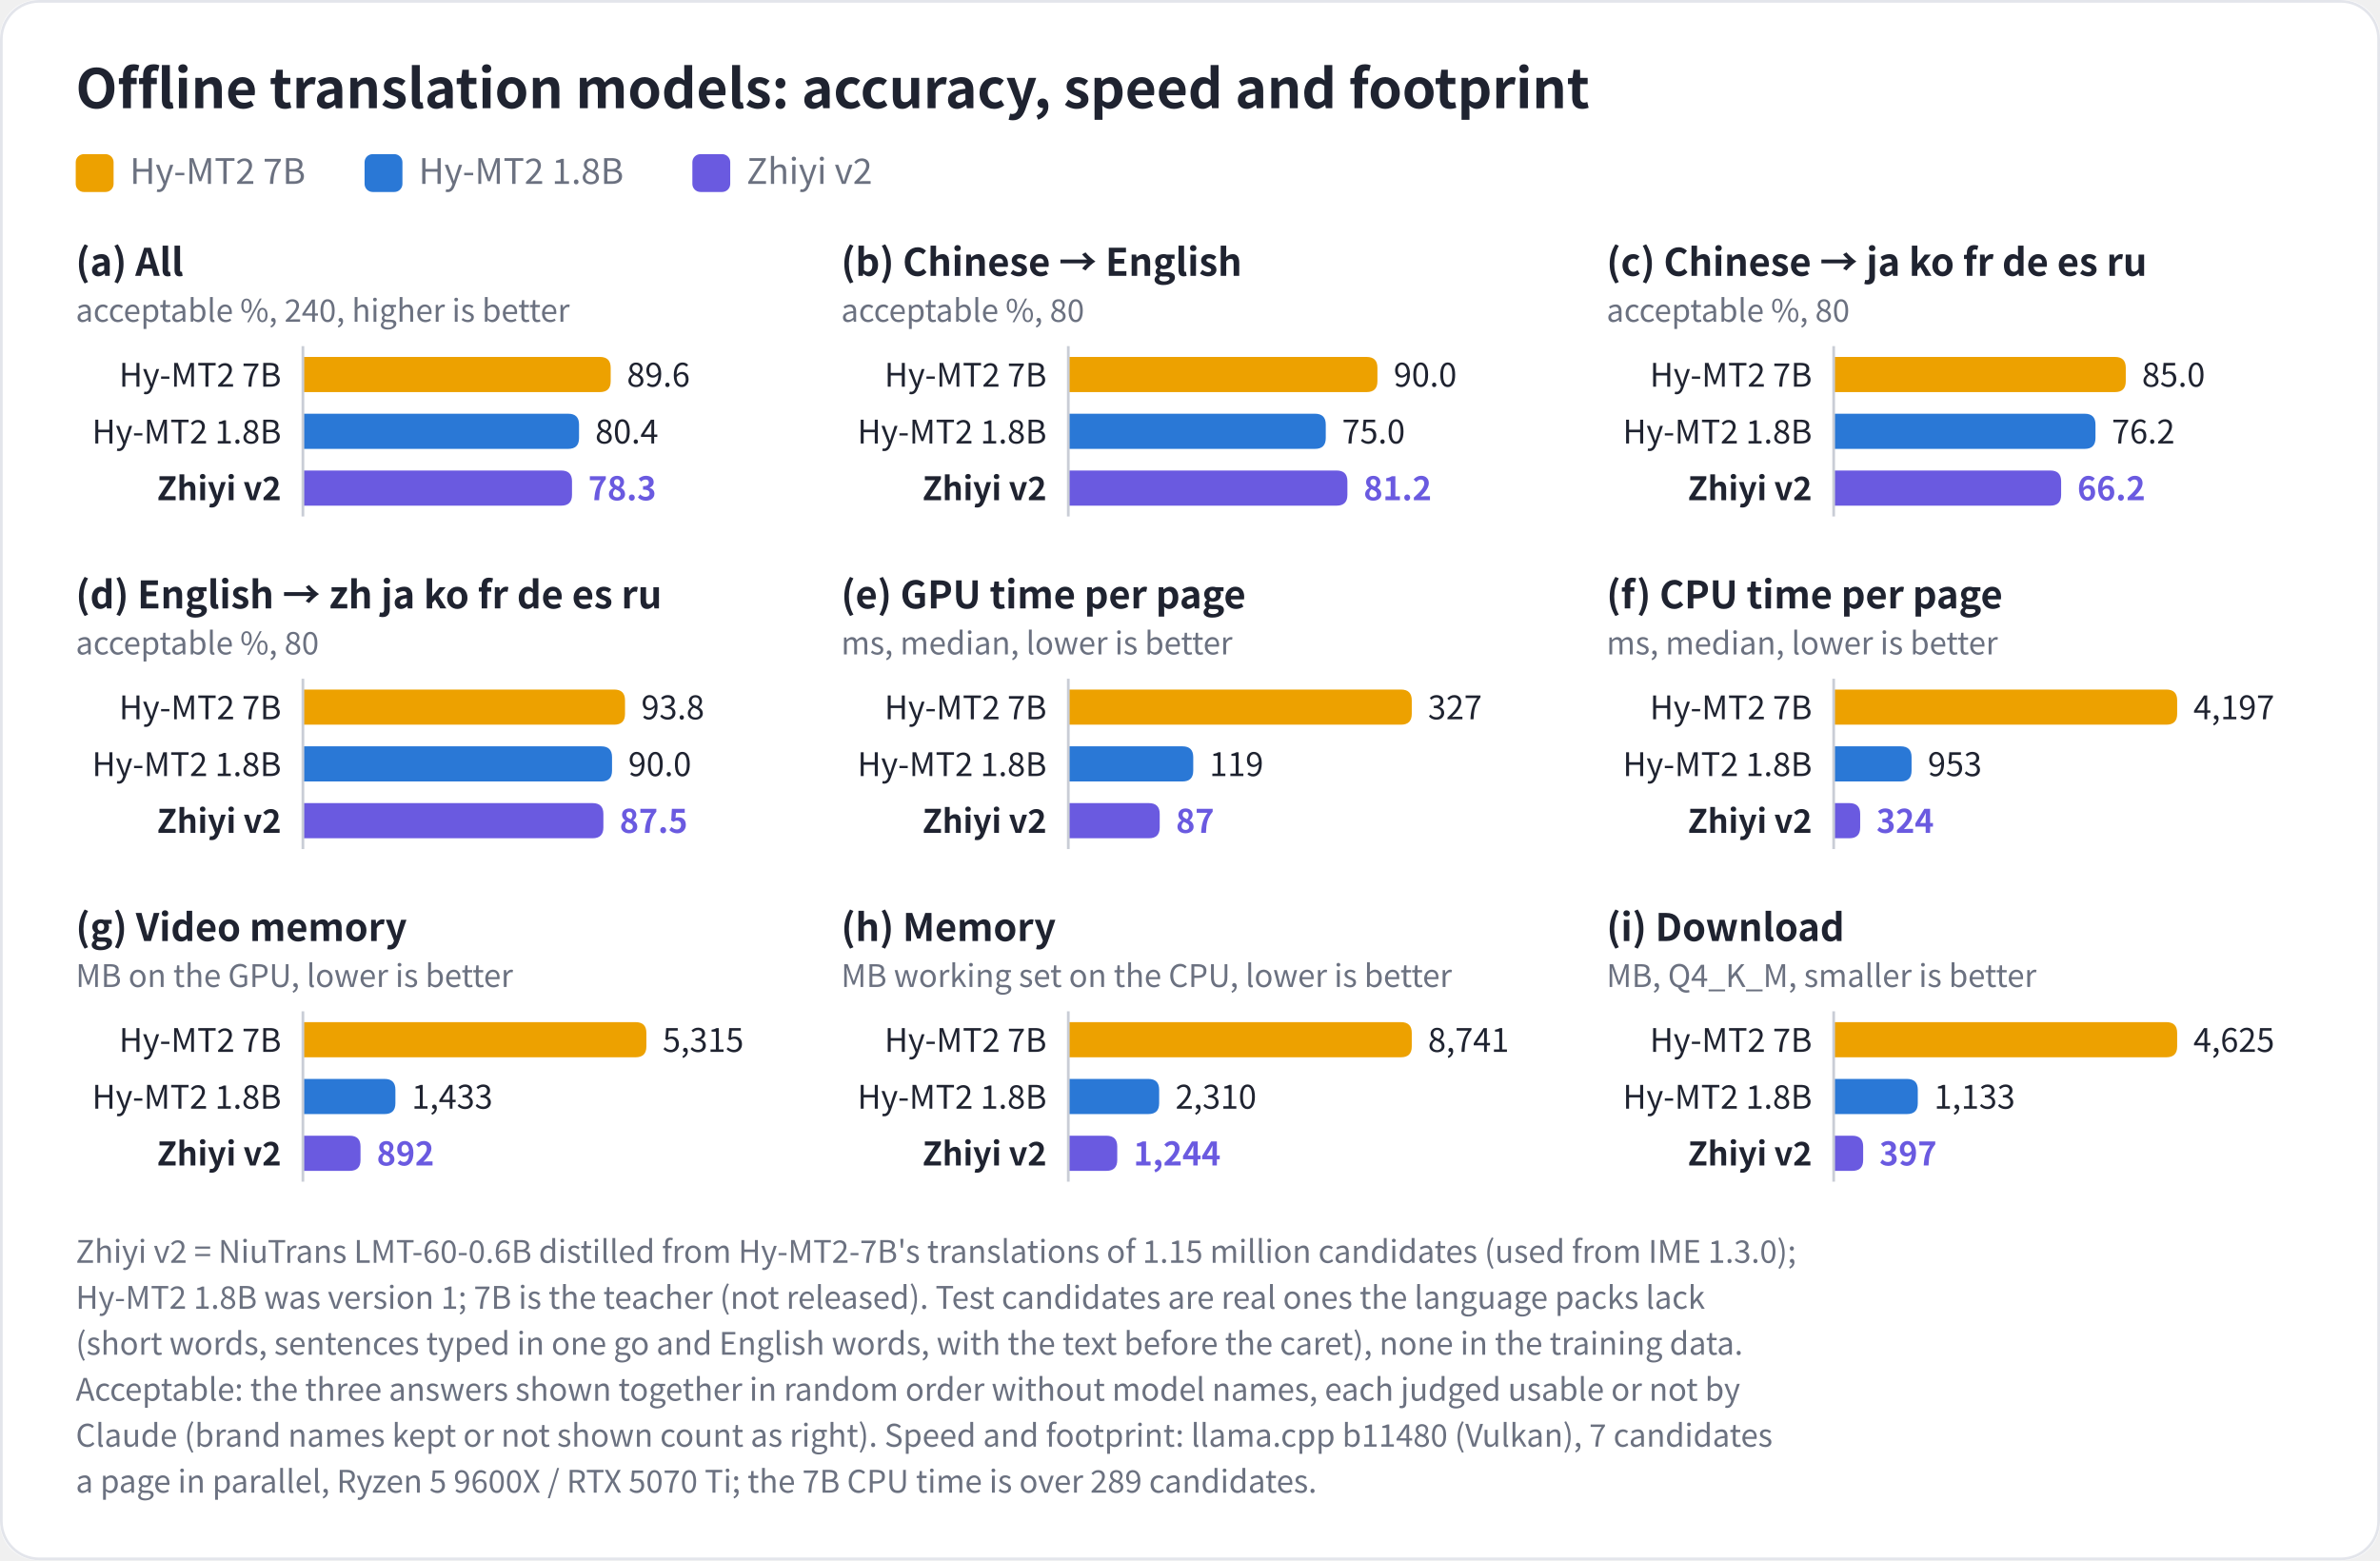
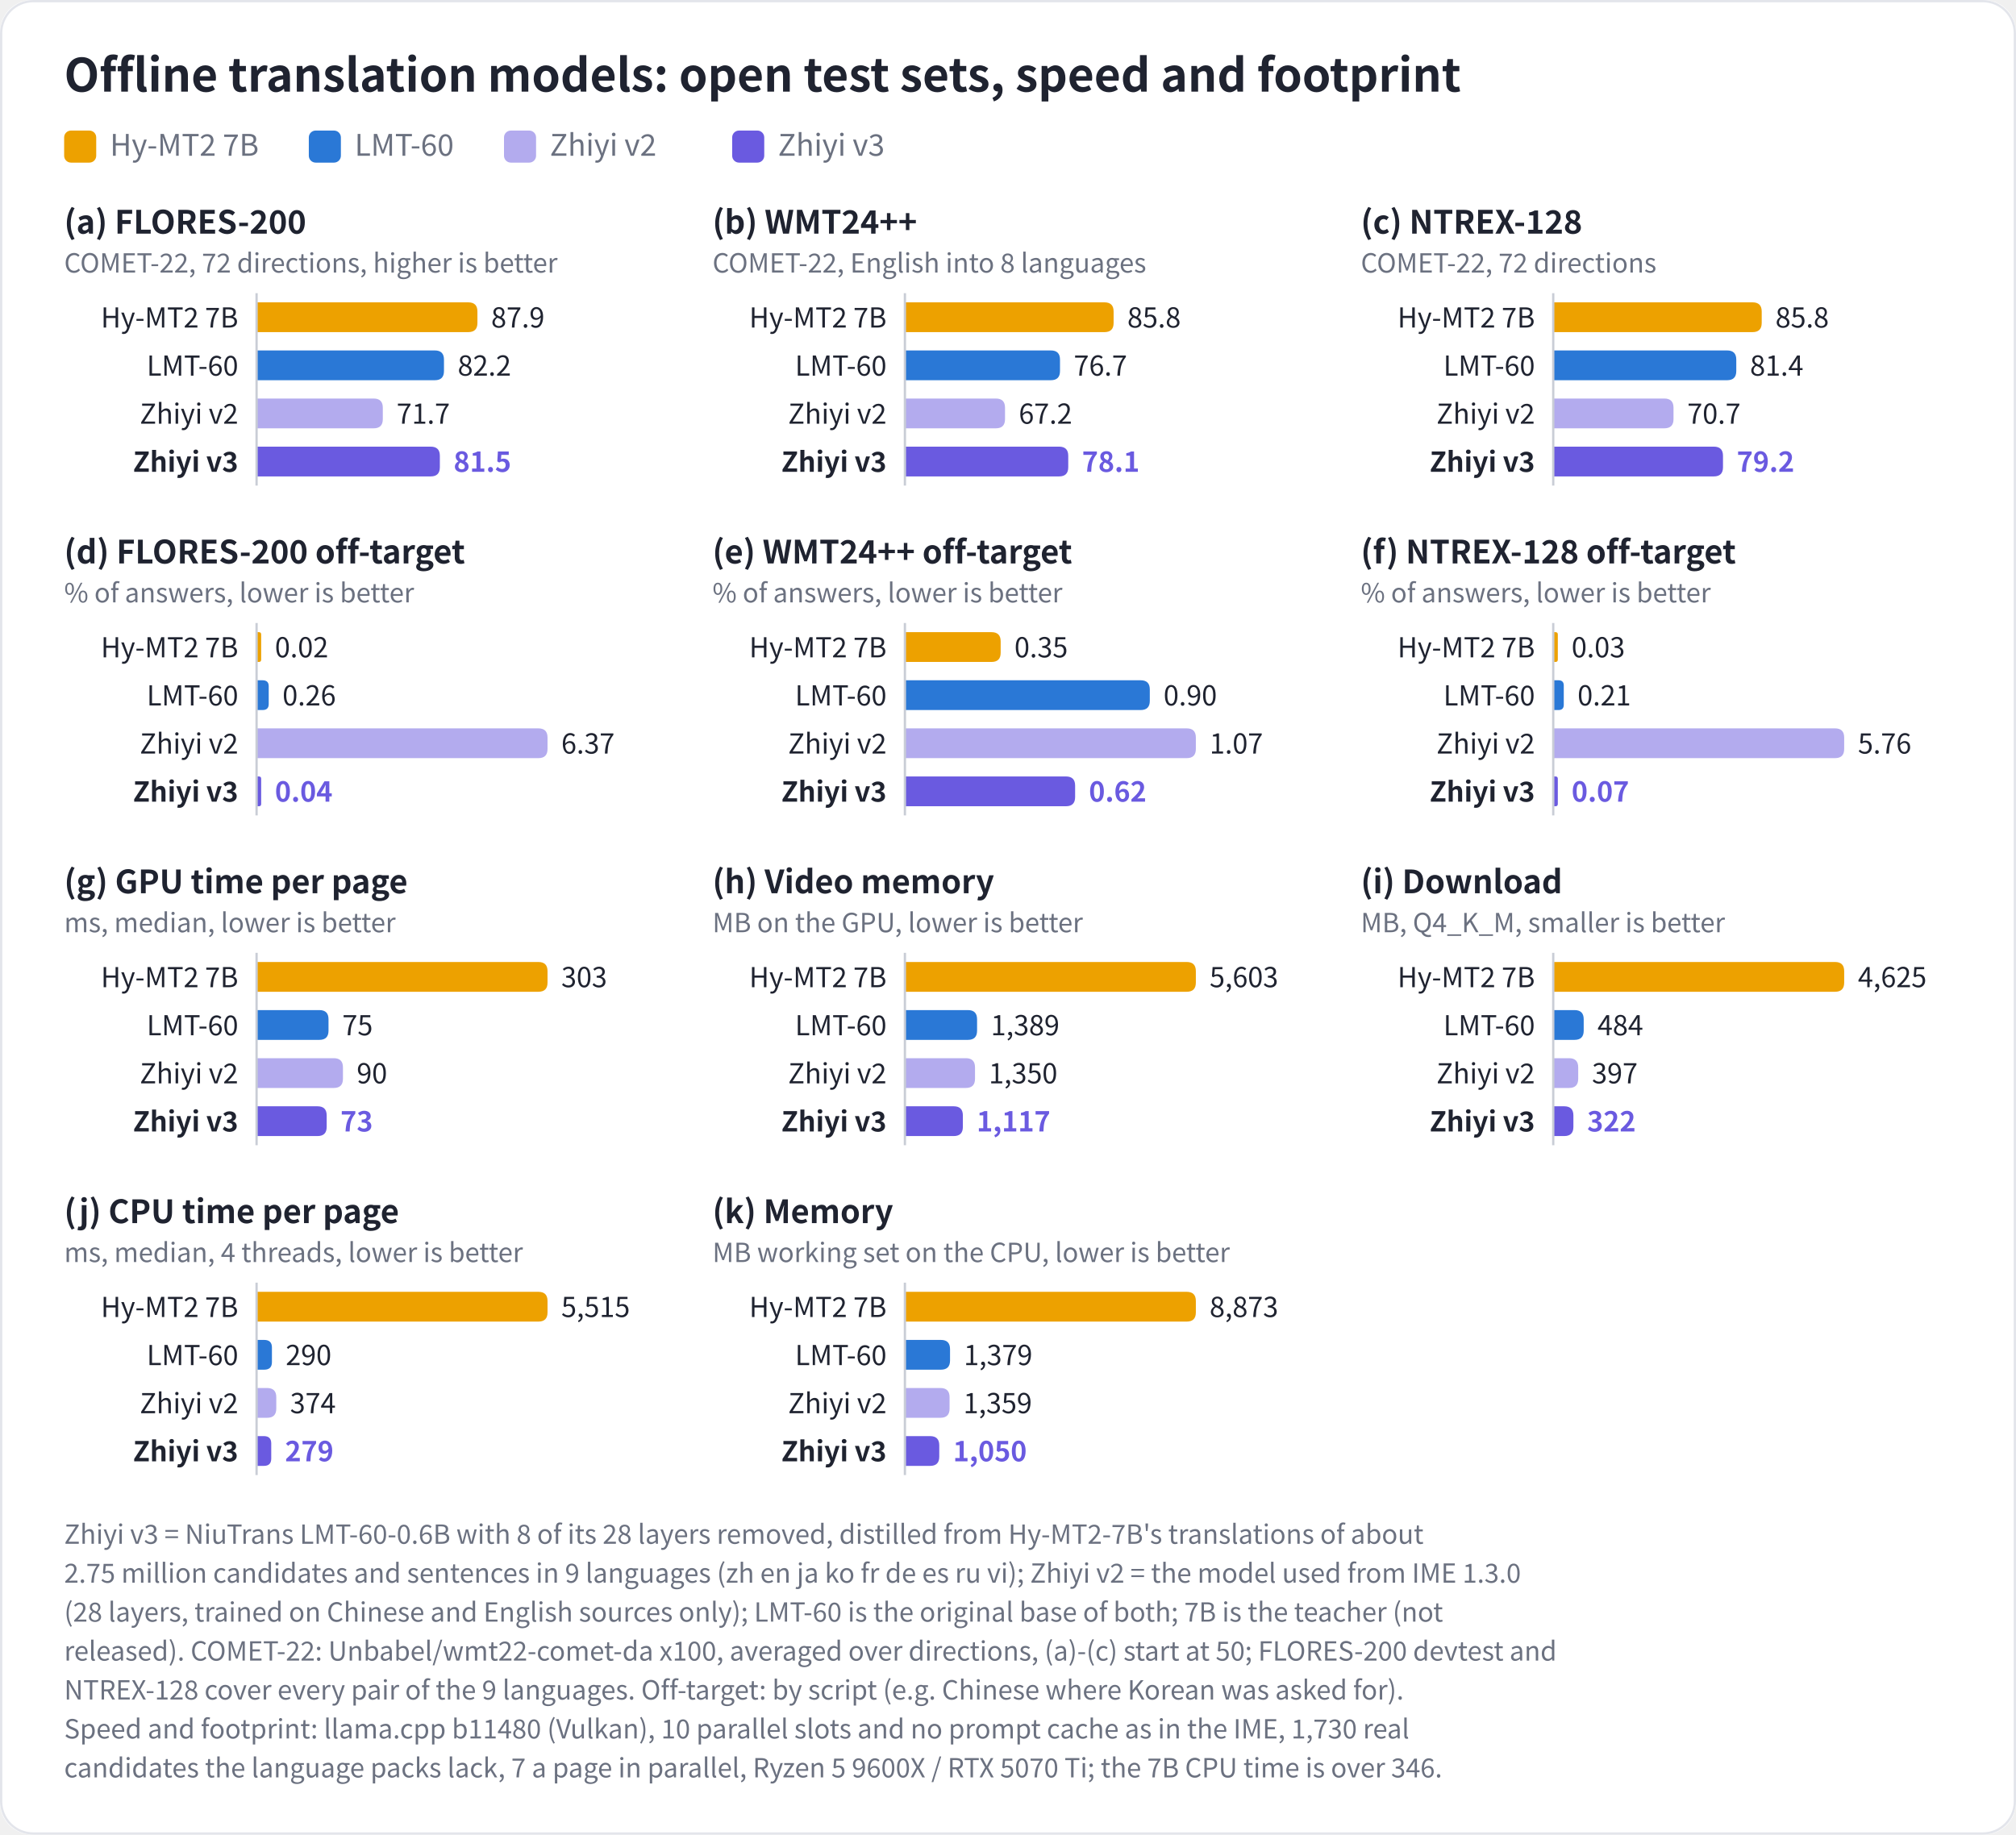
- <svg xmlns="http://www.w3.org/2000/svg" width="880" height="577" viewBox="0 0 880 577" font-family="'Microsoft YaHei','PingFang SC','Noto Sans CJK SC','Segoe UI',sans-serif">
-   <rect width="880" height="577" rx="14" fill="#FFFFFF" />
-   <rect x="0.5" y="0.5" width="879" height="576" rx="14" fill="none" stroke="#E3E5EB" />
-   <text x="28" y="40" font-size="20" font-weight="700" fill="#1F2330">Offline translation models: accuracy, speed and footprint</text>
+ <svg xmlns="http://www.w3.org/2000/svg" width="880" height="801" viewBox="0 0 880 801" font-family="'Microsoft YaHei','PingFang SC','Noto Sans CJK SC','Segoe UI',sans-serif">
+   <rect width="880" height="801" rx="14" fill="#FFFFFF" />
+   <rect x="0.5" y="0.5" width="879" height="800" rx="14" fill="none" stroke="#E3E5EB" />
+   <text x="28" y="40" font-size="20" font-weight="700" fill="#1F2330">Offline translation models: open test sets, speed and footprint</text>
  <rect x="28" y="57" width="14" height="14" rx="3" fill="#EDA100" />
  <text x="48" y="68" font-size="13" fill="#6B7180">Hy-MT2 7B</text>
  <rect x="134.8" y="57" width="14" height="14" rx="3" fill="#2A78D6" />
-   <text x="154.8" y="68" font-size="13" fill="#6B7180">Hy-MT2 1.8B</text>
-   <rect x="256.0" y="57" width="14" height="14" rx="3" fill="#6A5AE0" />
-   <text x="276.0" y="68" font-size="13" fill="#6B7180">Zhiyi v2</text>
-   <text x="28" y="102" font-size="14" font-weight="700" fill="#1F2330">(a) All</text>
-   <text x="28" y="119" font-size="11.5" fill="#6B7180">acceptable %, 240, higher is better</text>
+   <text x="154.8" y="68" font-size="13" fill="#6B7180">LMT-60</text>
+   <rect x="220.0" y="57" width="14" height="14" rx="3" fill="#B3ABEE" />
+   <text x="240.0" y="68" font-size="13" fill="#6B7180">Zhiyi v2</text>
+   <rect x="319.6" y="57" width="14" height="14" rx="3" fill="#6A5AE0" />
+   <text x="339.6" y="68" font-size="13" fill="#6B7180">Zhiyi v3</text>
+   <text x="28" y="102" font-size="14" font-weight="700" fill="#1F2330">(a) FLORES-200</text>
+   <text x="28" y="119" font-size="11.5" fill="#6B7180">COMET-22, 72 directions, higher is better</text>
  <text x="104" y="143" font-size="12" text-anchor="end" font-weight="400" fill="#1F2330">Hy-MT2 7B</text>
-   <path d="M112,132 H221.8 Q225.8,132 225.8,136.0 V141.0 Q225.8,145 221.8,145 H112 Z" fill="#EDA100" />
-   <text x="231.8" y="143" font-size="12" font-weight="400" fill="#1F2330">89.6</text>
-   <text x="104" y="164" font-size="12" text-anchor="end" font-weight="400" fill="#1F2330">Hy-MT2 1.8B</text>
-   <path d="M112,153 H210.1 Q214.1,153 214.1,157.0 V162.0 Q214.1,166 210.1,166 H112 Z" fill="#2A78D6" />
-   <text x="220.1" y="164" font-size="12" font-weight="400" fill="#1F2330">80.4</text>
-   <text x="104" y="185" font-size="12" text-anchor="end" font-weight="700" fill="#1F2330">Zhiyi v2</text>
-   <path d="M112,174 H207.5 Q211.5,174 211.5,178.0 V183.0 Q211.5,187 207.5,187 H112 Z" fill="#6A5AE0" />
-   <text x="217.5" y="185" font-size="12" font-weight="700" fill="#6A5AE0">78.3</text>
-   <line x1="112" y1="128" x2="112" y2="191" stroke="#C9CDD6" />
-   <text x="311" y="102" font-size="14" font-weight="700" fill="#1F2330">(b) Chinese → English</text>
-   <text x="311" y="119" font-size="11.5" fill="#6B7180">acceptable %, 80</text>
+   <path d="M112,132 H204.4 Q208.4,132 208.4,136.0 V141.0 Q208.4,145 204.4,145 H112 Z" fill="#EDA100" />
+   <text x="214.4" y="143" font-size="12" font-weight="400" fill="#1F2330">87.9</text>
+   <text x="104" y="164" font-size="12" text-anchor="end" font-weight="400" fill="#1F2330">LMT-60</text>
+   <path d="M112,153 H189.8 Q193.8,153 193.8,157.0 V162.0 Q193.8,166 189.8,166 H112 Z" fill="#2A78D6" />
+   <text x="199.8" y="164" font-size="12" font-weight="400" fill="#1F2330">82.2</text>
+   <text x="104" y="185" font-size="12" text-anchor="end" font-weight="400" fill="#1F2330">Zhiyi v2</text>
+   <path d="M112,174 H163.1 Q167.1,174 167.1,178.0 V183.0 Q167.1,187 163.1,187 H112 Z" fill="#B3ABEE" />
+   <text x="173.1" y="185" font-size="12" font-weight="400" fill="#1F2330">71.7</text>
+   <text x="104" y="206" font-size="12" text-anchor="end" font-weight="700" fill="#1F2330">Zhiyi v3</text>
+   <path d="M112,195 H188.0 Q192.0,195 192.0,199.0 V204.0 Q192.0,208 188.0,208 H112 Z" fill="#6A5AE0" />
+   <text x="198.0" y="206" font-size="12" font-weight="700" fill="#6A5AE0">81.5</text>
+   <line x1="112" y1="128" x2="112" y2="212" stroke="#C9CDD6" />
+   <text x="311" y="102" font-size="14" font-weight="700" fill="#1F2330">(b) WMT24++</text>
+   <text x="311" y="119" font-size="11.5" fill="#6B7180">COMET-22, English into 8 languages</text>
  <text x="387" y="143" font-size="12" text-anchor="end" font-weight="400" fill="#1F2330">Hy-MT2 7B</text>
-   <path d="M395,132 H505.3 Q509.3,132 509.3,136.0 V141.0 Q509.3,145 505.3,145 H395 Z" fill="#EDA100" />
-   <text x="515.3" y="143" font-size="12" font-weight="400" fill="#1F2330">90.0</text>
-   <text x="387" y="164" font-size="12" text-anchor="end" font-weight="400" fill="#1F2330">Hy-MT2 1.8B</text>
-   <path d="M395,153 H486.2 Q490.2,153 490.2,157.0 V162.0 Q490.2,166 486.2,166 H395 Z" fill="#2A78D6" />
-   <text x="496.2" y="164" font-size="12" font-weight="400" fill="#1F2330">75.0</text>
-   <text x="387" y="185" font-size="12" text-anchor="end" font-weight="700" fill="#1F2330">Zhiyi v2</text>
-   <path d="M395,174 H494.2 Q498.2,174 498.2,178.0 V183.0 Q498.2,187 494.2,187 H395 Z" fill="#6A5AE0" />
-   <text x="504.2" y="185" font-size="12" font-weight="700" fill="#6A5AE0">81.2</text>
-   <line x1="395" y1="128" x2="395" y2="191" stroke="#C9CDD6" />
-   <text x="594" y="102" font-size="14" font-weight="700" fill="#1F2330">(c) Chinese → ja ko fr de es ru</text>
-   <text x="594" y="119" font-size="11.5" fill="#6B7180">acceptable %, 80</text>
+   <path d="M395,132 H482.1 Q486.1,132 486.1,136.0 V141.0 Q486.1,145 482.1,145 H395 Z" fill="#EDA100" />
+   <text x="492.1" y="143" font-size="12" font-weight="400" fill="#1F2330">85.8</text>
+   <text x="387" y="164" font-size="12" text-anchor="end" font-weight="400" fill="#1F2330">LMT-60</text>
+   <path d="M395,153 H458.7 Q462.7,153 462.7,157.0 V162.0 Q462.7,166 458.7,166 H395 Z" fill="#2A78D6" />
+   <text x="468.7" y="164" font-size="12" font-weight="400" fill="#1F2330">76.7</text>
+   <text x="387" y="185" font-size="12" text-anchor="end" font-weight="400" fill="#1F2330">Zhiyi v2</text>
+   <path d="M395,174 H434.7 Q438.7,174 438.7,178.0 V183.0 Q438.7,187 434.7,187 H395 Z" fill="#B3ABEE" />
+   <text x="444.7" y="185" font-size="12" font-weight="400" fill="#1F2330">67.2</text>
+   <text x="387" y="206" font-size="12" text-anchor="end" font-weight="700" fill="#1F2330">Zhiyi v3</text>
+   <path d="M395,195 H462.3 Q466.3,195 466.3,199.0 V204.0 Q466.3,208 462.3,208 H395 Z" fill="#6A5AE0" />
+   <text x="472.3" y="206" font-size="12" font-weight="700" fill="#6A5AE0">78.1</text>
+   <line x1="395" y1="128" x2="395" y2="212" stroke="#C9CDD6" />
+   <text x="594" y="102" font-size="14" font-weight="700" fill="#1F2330">(c) NTREX-128</text>
+   <text x="594" y="119" font-size="11.5" fill="#6B7180">COMET-22, 72 directions</text>
  <text x="670" y="143" font-size="12" text-anchor="end" font-weight="400" fill="#1F2330">Hy-MT2 7B</text>
-   <path d="M678,132 H782.0 Q786.0,132 786.0,136.0 V141.0 Q786.0,145 782.0,145 H678 Z" fill="#EDA100" />
-   <text x="792.0" y="143" font-size="12" font-weight="400" fill="#1F2330">85.0</text>
-   <text x="670" y="164" font-size="12" text-anchor="end" font-weight="400" fill="#1F2330">Hy-MT2 1.8B</text>
-   <path d="M678,153 H770.8 Q774.8,153 774.8,157.0 V162.0 Q774.8,166 770.8,166 H678 Z" fill="#2A78D6" />
-   <text x="780.8" y="164" font-size="12" font-weight="400" fill="#1F2330">76.2</text>
-   <text x="670" y="185" font-size="12" text-anchor="end" font-weight="700" fill="#1F2330">Zhiyi v2</text>
-   <path d="M678,174 H758.1 Q762.1,174 762.1,178.0 V183.0 Q762.1,187 758.1,187 H678 Z" fill="#6A5AE0" />
-   <text x="768.1" y="185" font-size="12" font-weight="700" fill="#6A5AE0">66.2</text>
-   <line x1="678" y1="128" x2="678" y2="191" stroke="#C9CDD6" />
-   <text x="28" y="225" font-size="14" font-weight="700" fill="#1F2330">(d) English → zh ja ko fr de es ru</text>
-   <text x="28" y="242" font-size="11.5" fill="#6B7180">acceptable %, 80</text>
-   <text x="104" y="266" font-size="12" text-anchor="end" font-weight="400" fill="#1F2330">Hy-MT2 7B</text>
-   <path d="M112,255 H227.1 Q231.1,255 231.1,259.0 V264.0 Q231.1,268 227.1,268 H112 Z" fill="#EDA100" />
-   <text x="237.1" y="266" font-size="12" font-weight="400" fill="#1F2330">93.8</text>
-   <text x="104" y="287" font-size="12" text-anchor="end" font-weight="400" fill="#1F2330">Hy-MT2 1.8B</text>
-   <path d="M112,276 H222.3 Q226.3,276 226.3,280.0 V285.0 Q226.3,289 222.3,289 H112 Z" fill="#2A78D6" />
-   <text x="232.3" y="287" font-size="12" font-weight="400" fill="#1F2330">90.0</text>
-   <text x="104" y="308" font-size="12" text-anchor="end" font-weight="700" fill="#1F2330">Zhiyi v2</text>
-   <path d="M112,297 H219.1 Q223.1,297 223.1,301.0 V306.0 Q223.1,310 219.1,310 H112 Z" fill="#6A5AE0" />
-   <text x="229.1" y="308" font-size="12" font-weight="700" fill="#6A5AE0">87.5</text>
-   <line x1="112" y1="251" x2="112" y2="314" stroke="#C9CDD6" />
-   <text x="311" y="225" font-size="14" font-weight="700" fill="#1F2330">(e) GPU time per page</text>
-   <text x="311" y="242" font-size="11.5" fill="#6B7180">ms, median, lower is better</text>
-   <text x="387" y="266" font-size="12" text-anchor="end" font-weight="400" fill="#1F2330">Hy-MT2 7B</text>
-   <path d="M395,255 H518.0 Q522.0,255 522.0,259.0 V264.0 Q522.0,268 518.0,268 H395 Z" fill="#EDA100" />
-   <text x="528.0" y="266" font-size="12" font-weight="400" fill="#1F2330">327</text>
-   <text x="387" y="287" font-size="12" text-anchor="end" font-weight="400" fill="#1F2330">Hy-MT2 1.8B</text>
-   <path d="M395,276 H437.2 Q441.2,276 441.2,280.0 V285.0 Q441.2,289 437.2,289 H395 Z" fill="#2A78D6" />
-   <text x="447.2" y="287" font-size="12" font-weight="400" fill="#1F2330">119</text>
-   <text x="387" y="308" font-size="12" text-anchor="end" font-weight="700" fill="#1F2330">Zhiyi v2</text>
-   <path d="M395,297 H424.8 Q428.8,297 428.8,301.0 V306.0 Q428.8,310 424.8,310 H395 Z" fill="#6A5AE0" />
-   <text x="434.8" y="308" font-size="12" font-weight="700" fill="#6A5AE0">87</text>
-   <line x1="395" y1="251" x2="395" y2="314" stroke="#C9CDD6" />
-   <text x="594" y="225" font-size="14" font-weight="700" fill="#1F2330">(f) CPU time per page</text>
-   <text x="594" y="242" font-size="11.5" fill="#6B7180">ms, median, lower is better</text>
-   <text x="670" y="266" font-size="12" text-anchor="end" font-weight="400" fill="#1F2330">Hy-MT2 7B</text>
-   <path d="M678,255 H801.0 Q805.0,255 805.0,259.0 V264.0 Q805.0,268 801.0,268 H678 Z" fill="#EDA100" />
-   <text x="811.0" y="266" font-size="12" font-weight="400" fill="#1F2330">4,197</text>
-   <text x="670" y="287" font-size="12" text-anchor="end" font-weight="400" fill="#1F2330">Hy-MT2 1.8B</text>
-   <path d="M678,276 H702.8 Q706.8,276 706.8,280.0 V285.0 Q706.8,289 702.8,289 H678 Z" fill="#2A78D6" />
-   <text x="712.8" y="287" font-size="12" font-weight="400" fill="#1F2330">953</text>
-   <text x="670" y="308" font-size="12" text-anchor="end" font-weight="700" fill="#1F2330">Zhiyi v2</text>
-   <path d="M678,297 H683.8 Q687.8,297 687.8,301.0 V306.0 Q687.8,310 683.8,310 H678 Z" fill="#6A5AE0" />
-   <text x="693.8" y="308" font-size="12" font-weight="700" fill="#6A5AE0">324</text>
-   <line x1="678" y1="251" x2="678" y2="314" stroke="#C9CDD6" />
-   <text x="28" y="348" font-size="14" font-weight="700" fill="#1F2330">(g) Video memory</text>
-   <text x="28" y="365" font-size="11.5" fill="#6B7180">MB on the GPU, lower is better</text>
-   <text x="104" y="389" font-size="12" text-anchor="end" font-weight="400" fill="#1F2330">Hy-MT2 7B</text>
-   <path d="M112,378 H235.0 Q239.0,378 239.0,382.0 V387.0 Q239.0,391 235.0,391 H112 Z" fill="#EDA100" />
-   <text x="245.0" y="389" font-size="12" font-weight="400" fill="#1F2330">5,315</text>
-   <text x="104" y="410" font-size="12" text-anchor="end" font-weight="400" fill="#1F2330">Hy-MT2 1.8B</text>
-   <path d="M112,399 H142.2 Q146.2,399 146.2,403.0 V408.0 Q146.2,412 142.2,412 H112 Z" fill="#2A78D6" />
-   <text x="152.2" y="410" font-size="12" font-weight="400" fill="#1F2330">1,433</text>
-   <text x="104" y="431" font-size="12" text-anchor="end" font-weight="700" fill="#1F2330">Zhiyi v2</text>
-   <path d="M112,420 H129.3 Q133.3,420 133.3,424.0 V429.0 Q133.3,433 129.3,433 H112 Z" fill="#6A5AE0" />
-   <text x="139.3" y="431" font-size="12" font-weight="700" fill="#6A5AE0">892</text>
-   <line x1="112" y1="374" x2="112" y2="437" stroke="#C9CDD6" />
-   <text x="311" y="348" font-size="14" font-weight="700" fill="#1F2330">(h) Memory</text>
-   <text x="311" y="365" font-size="11.5" fill="#6B7180">MB working set on the CPU, lower is better</text>
-   <text x="387" y="389" font-size="12" text-anchor="end" font-weight="400" fill="#1F2330">Hy-MT2 7B</text>
-   <path d="M395,378 H518.0 Q522.0,378 522.0,382.0 V387.0 Q522.0,391 518.0,391 H395 Z" fill="#EDA100" />
-   <text x="528.0" y="389" font-size="12" font-weight="400" fill="#1F2330">8,741</text>
-   <text x="387" y="410" font-size="12" text-anchor="end" font-weight="400" fill="#1F2330">Hy-MT2 1.8B</text>
-   <path d="M395,399 H424.6 Q428.6,399 428.6,403.0 V408.0 Q428.6,412 424.6,412 H395 Z" fill="#2A78D6" />
-   <text x="434.6" y="410" font-size="12" font-weight="400" fill="#1F2330">2,310</text>
-   <text x="387" y="431" font-size="12" text-anchor="end" font-weight="700" fill="#1F2330">Zhiyi v2</text>
-   <path d="M395,420 H409.1 Q413.1,420 413.1,424.0 V429.0 Q413.1,433 409.1,433 H395 Z" fill="#6A5AE0" />
-   <text x="419.1" y="431" font-size="12" font-weight="700" fill="#6A5AE0">1,244</text>
-   <line x1="395" y1="374" x2="395" y2="437" stroke="#C9CDD6" />
-   <text x="594" y="348" font-size="14" font-weight="700" fill="#1F2330">(i) Download</text>
-   <text x="594" y="365" font-size="11.5" fill="#6B7180">MB, Q4_K_M, smaller is better</text>
-   <text x="670" y="389" font-size="12" text-anchor="end" font-weight="400" fill="#1F2330">Hy-MT2 7B</text>
-   <path d="M678,378 H801.0 Q805.0,378 805.0,382.0 V387.0 Q805.0,391 801.0,391 H678 Z" fill="#EDA100" />
-   <text x="811.0" y="389" font-size="12" font-weight="400" fill="#1F2330">4,625</text>
-   <text x="670" y="410" font-size="12" text-anchor="end" font-weight="400" fill="#1F2330">Hy-MT2 1.8B</text>
-   <path d="M678,399 H705.1 Q709.1,399 709.1,403.0 V408.0 Q709.1,412 705.1,412 H678 Z" fill="#2A78D6" />
-   <text x="715.1" y="410" font-size="12" font-weight="400" fill="#1F2330">1,133</text>
-   <text x="670" y="431" font-size="12" text-anchor="end" font-weight="700" fill="#1F2330">Zhiyi v2</text>
-   <path d="M678,420 H684.9 Q688.9,420 688.9,424.0 V429.0 Q688.9,433 684.9,433 H678 Z" fill="#6A5AE0" />
-   <text x="694.9" y="431" font-size="12" font-weight="700" fill="#6A5AE0">397</text>
-   <line x1="678" y1="374" x2="678" y2="437" stroke="#C9CDD6" />
-   <text x="28" y="467" font-size="11.5" fill="#6B7180">Zhiyi v2 = NiuTrans LMT-60-0.6B distilled from Hy-MT2-7B's translations of 1.15 million candidates (used from IME 1.3.0);</text>
-   <text x="28" y="484" font-size="11.5" fill="#6B7180">Hy-MT2 1.8B was version 1; 7B is the teacher (not released). Test candidates are real ones the language packs lack</text>
-   <text x="28" y="501" font-size="11.5" fill="#6B7180">(short words, sentences typed in one go and English words, with the text before the caret), none in the training data.</text>
-   <text x="28" y="518" font-size="11.5" fill="#6B7180">Acceptable: the three answers shown together in random order without model names, each judged usable or not by</text>
-   <text x="28" y="535" font-size="11.5" fill="#6B7180">Claude (brand names kept or not shown count as right). Speed and footprint: llama.cpp b11480 (Vulkan), 7 candidates</text>
-   <text x="28" y="552" font-size="11.5" fill="#6B7180">a page in parallel, Ryzen 5 9600X / RTX 5070 Ti; the 7B CPU time is over 289 candidates.</text>
+   <path d="M678,132 H765.0 Q769.0,132 769.0,136.0 V141.0 Q769.0,145 765.0,145 H678 Z" fill="#EDA100" />
+   <text x="775.0" y="143" font-size="12" font-weight="400" fill="#1F2330">85.8</text>
+   <text x="670" y="164" font-size="12" text-anchor="end" font-weight="400" fill="#1F2330">LMT-60</text>
+   <path d="M678,153 H753.9 Q757.9,153 757.9,157.0 V162.0 Q757.9,166 753.9,166 H678 Z" fill="#2A78D6" />
+   <text x="763.9" y="164" font-size="12" font-weight="400" fill="#1F2330">81.4</text>
+   <text x="670" y="185" font-size="12" text-anchor="end" font-weight="400" fill="#1F2330">Zhiyi v2</text>
+   <path d="M678,174 H726.5 Q730.5,174 730.5,178.0 V183.0 Q730.5,187 726.5,187 H678 Z" fill="#B3ABEE" />
+   <text x="736.5" y="185" font-size="12" font-weight="400" fill="#1F2330">70.7</text>
+   <text x="670" y="206" font-size="12" text-anchor="end" font-weight="700" fill="#1F2330">Zhiyi v3</text>
+   <path d="M678,195 H748.1 Q752.1,195 752.1,199.0 V204.0 Q752.1,208 748.1,208 H678 Z" fill="#6A5AE0" />
+   <text x="758.1" y="206" font-size="12" font-weight="700" fill="#6A5AE0">79.2</text>
+   <line x1="678" y1="128" x2="678" y2="212" stroke="#C9CDD6" />
+   <text x="28" y="246" font-size="14" font-weight="700" fill="#1F2330">(d) FLORES-200 off-target</text>
+   <text x="28" y="263" font-size="11.5" fill="#6B7180">% of answers, lower is better</text>
+   <text x="104" y="287" font-size="12" text-anchor="end" font-weight="400" fill="#1F2330">Hy-MT2 7B</text>
+   <path d="M112,276 H113.0 Q114.0,276 114.0,277.0 V288.0 Q114.0,289 113.0,289 H112 Z" fill="#EDA100" />
+   <text x="120.0" y="287" font-size="12" font-weight="400" fill="#1F2330">0.02</text>
+   <text x="104" y="308" font-size="12" text-anchor="end" font-weight="400" fill="#1F2330">LMT-60</text>
+   <path d="M112,297 H114.6 Q117.3,297 117.3,299.6 V307.4 Q117.3,310 114.6,310 H112 Z" fill="#2A78D6" />
+   <text x="123.3" y="308" font-size="12" font-weight="400" fill="#1F2330">0.26</text>
+   <text x="104" y="329" font-size="12" text-anchor="end" font-weight="400" fill="#1F2330">Zhiyi v2</text>
+   <path d="M112,318 H235.0 Q239.0,318 239.0,322.0 V327.0 Q239.0,331 235.0,331 H112 Z" fill="#B3ABEE" />
+   <text x="245.0" y="329" font-size="12" font-weight="400" fill="#1F2330">6.37</text>
+   <text x="104" y="350" font-size="12" text-anchor="end" font-weight="700" fill="#1F2330">Zhiyi v3</text>
+   <path d="M112,339 H113.0 Q114.0,339 114.0,340.0 V351.0 Q114.0,352 113.0,352 H112 Z" fill="#6A5AE0" />
+   <text x="120.0" y="350" font-size="12" font-weight="700" fill="#6A5AE0">0.04</text>
+   <line x1="112" y1="272" x2="112" y2="356" stroke="#C9CDD6" />
+   <text x="311" y="246" font-size="14" font-weight="700" fill="#1F2330">(e) WMT24++ off-target</text>
+   <text x="311" y="263" font-size="11.5" fill="#6B7180">% of answers, lower is better</text>
+   <text x="387" y="287" font-size="12" text-anchor="end" font-weight="400" fill="#1F2330">Hy-MT2 7B</text>
+   <path d="M395,276 H432.8 Q436.8,276 436.8,280.0 V285.0 Q436.8,289 432.8,289 H395 Z" fill="#EDA100" />
+   <text x="442.8" y="287" font-size="12" font-weight="400" fill="#1F2330">0.35</text>
+   <text x="387" y="308" font-size="12" text-anchor="end" font-weight="400" fill="#1F2330">LMT-60</text>
+   <path d="M395,297 H497.9 Q501.9,297 501.9,301.0 V306.0 Q501.9,310 497.9,310 H395 Z" fill="#2A78D6" />
+   <text x="507.9" y="308" font-size="12" font-weight="400" fill="#1F2330">0.90</text>
+   <text x="387" y="329" font-size="12" text-anchor="end" font-weight="400" fill="#1F2330">Zhiyi v2</text>
+   <path d="M395,318 H518.0 Q522.0,318 522.0,322.0 V327.0 Q522.0,331 518.0,331 H395 Z" fill="#B3ABEE" />
+   <text x="528.0" y="329" font-size="12" font-weight="400" fill="#1F2330">1.07</text>
+   <text x="387" y="350" font-size="12" text-anchor="end" font-weight="700" fill="#1F2330">Zhiyi v3</text>
+   <path d="M395,339 H465.3 Q469.3,339 469.3,343.0 V348.0 Q469.3,352 465.3,352 H395 Z" fill="#6A5AE0" />
+   <text x="475.3" y="350" font-size="12" font-weight="700" fill="#6A5AE0">0.62</text>
+   <line x1="395" y1="272" x2="395" y2="356" stroke="#C9CDD6" />
+   <text x="594" y="246" font-size="14" font-weight="700" fill="#1F2330">(f) NTREX-128 off-target</text>
+   <text x="594" y="263" font-size="11.5" fill="#6B7180">% of answers, lower is better</text>
+   <text x="670" y="287" font-size="12" text-anchor="end" font-weight="400" fill="#1F2330">Hy-MT2 7B</text>
+   <path d="M678,276 H679.0 Q680.0,276 680.0,277.0 V288.0 Q680.0,289 679.0,289 H678 Z" fill="#EDA100" />
+   <text x="686.0" y="287" font-size="12" font-weight="400" fill="#1F2330">0.03</text>
+   <text x="670" y="308" font-size="12" text-anchor="end" font-weight="400" fill="#1F2330">LMT-60</text>
+   <path d="M678,297 H680.3 Q682.6,297 682.6,299.3 V307.7 Q682.6,310 680.3,310 H678 Z" fill="#2A78D6" />
+   <text x="688.6" y="308" font-size="12" font-weight="400" fill="#1F2330">0.21</text>
+   <text x="670" y="329" font-size="12" text-anchor="end" font-weight="400" fill="#1F2330">Zhiyi v2</text>
+   <path d="M678,318 H801.0 Q805.0,318 805.0,322.0 V327.0 Q805.0,331 801.0,331 H678 Z" fill="#B3ABEE" />
+   <text x="811.0" y="329" font-size="12" font-weight="400" fill="#1F2330">5.76</text>
+   <text x="670" y="350" font-size="12" text-anchor="end" font-weight="700" fill="#1F2330">Zhiyi v3</text>
+   <path d="M678,339 H679.0 Q680.0,339 680.0,340.0 V351.0 Q680.0,352 679.0,352 H678 Z" fill="#6A5AE0" />
+   <text x="686.0" y="350" font-size="12" font-weight="700" fill="#6A5AE0">0.07</text>
+   <line x1="678" y1="272" x2="678" y2="356" stroke="#C9CDD6" />
+   <text x="28" y="390" font-size="14" font-weight="700" fill="#1F2330">(g) GPU time per page</text>
+   <text x="28" y="407" font-size="11.5" fill="#6B7180">ms, median, lower is better</text>
+   <text x="104" y="431" font-size="12" text-anchor="end" font-weight="400" fill="#1F2330">Hy-MT2 7B</text>
+   <path d="M112,420 H235.0 Q239.0,420 239.0,424.0 V429.0 Q239.0,433 235.0,433 H112 Z" fill="#EDA100" />
+   <text x="245.0" y="431" font-size="12" font-weight="400" fill="#1F2330">303</text>
+   <text x="104" y="452" font-size="12" text-anchor="end" font-weight="400" fill="#1F2330">LMT-60</text>
+   <path d="M112,441 H139.4 Q143.4,441 143.4,445.0 V450.0 Q143.4,454 139.4,454 H112 Z" fill="#2A78D6" />
+   <text x="149.4" y="452" font-size="12" font-weight="400" fill="#1F2330">75</text>
+   <text x="104" y="473" font-size="12" text-anchor="end" font-weight="400" fill="#1F2330">Zhiyi v2</text>
+   <path d="M112,462 H145.7 Q149.7,462 149.7,466.0 V471.0 Q149.7,475 145.7,475 H112 Z" fill="#B3ABEE" />
+   <text x="155.7" y="473" font-size="12" font-weight="400" fill="#1F2330">90</text>
+   <text x="104" y="494" font-size="12" text-anchor="end" font-weight="700" fill="#1F2330">Zhiyi v3</text>
+   <path d="M112,483 H138.6 Q142.6,483 142.6,487.0 V492.0 Q142.6,496 138.6,496 H112 Z" fill="#6A5AE0" />
+   <text x="148.6" y="494" font-size="12" font-weight="700" fill="#6A5AE0">73</text>
+   <line x1="112" y1="416" x2="112" y2="500" stroke="#C9CDD6" />
+   <text x="311" y="390" font-size="14" font-weight="700" fill="#1F2330">(h) Video memory</text>
+   <text x="311" y="407" font-size="11.5" fill="#6B7180">MB on the GPU, lower is better</text>
+   <text x="387" y="431" font-size="12" text-anchor="end" font-weight="400" fill="#1F2330">Hy-MT2 7B</text>
+   <path d="M395,420 H518.0 Q522.0,420 522.0,424.0 V429.0 Q522.0,433 518.0,433 H395 Z" fill="#EDA100" />
+   <text x="528.0" y="431" font-size="12" font-weight="400" fill="#1F2330">5,603</text>
+   <text x="387" y="452" font-size="12" text-anchor="end" font-weight="400" fill="#1F2330">LMT-60</text>
+   <path d="M395,441 H422.5 Q426.5,441 426.5,445.0 V450.0 Q426.5,454 422.5,454 H395 Z" fill="#2A78D6" />
+   <text x="432.5" y="452" font-size="12" font-weight="400" fill="#1F2330">1,389</text>
+   <text x="387" y="473" font-size="12" text-anchor="end" font-weight="400" fill="#1F2330">Zhiyi v2</text>
+   <path d="M395,462 H421.6 Q425.6,462 425.6,466.0 V471.0 Q425.6,475 421.6,475 H395 Z" fill="#B3ABEE" />
+   <text x="431.6" y="473" font-size="12" font-weight="400" fill="#1F2330">1,350</text>
+   <text x="387" y="494" font-size="12" text-anchor="end" font-weight="700" fill="#1F2330">Zhiyi v3</text>
+   <path d="M395,483 H416.3 Q420.3,483 420.3,487.0 V492.0 Q420.3,496 416.3,496 H395 Z" fill="#6A5AE0" />
+   <text x="426.3" y="494" font-size="12" font-weight="700" fill="#6A5AE0">1,117</text>
+   <line x1="395" y1="416" x2="395" y2="500" stroke="#C9CDD6" />
+   <text x="594" y="390" font-size="14" font-weight="700" fill="#1F2330">(i) Download</text>
+   <text x="594" y="407" font-size="11.5" fill="#6B7180">MB, Q4_K_M, smaller is better</text>
+   <text x="670" y="431" font-size="12" text-anchor="end" font-weight="400" fill="#1F2330">Hy-MT2 7B</text>
+   <path d="M678,420 H801.0 Q805.0,420 805.0,424.0 V429.0 Q805.0,433 801.0,433 H678 Z" fill="#EDA100" />
+   <text x="811.0" y="431" font-size="12" font-weight="400" fill="#1F2330">4,625</text>
+   <text x="670" y="452" font-size="12" text-anchor="end" font-weight="400" fill="#1F2330">LMT-60</text>
+   <path d="M678,441 H687.3 Q691.3,441 691.3,445.0 V450.0 Q691.3,454 687.3,454 H678 Z" fill="#2A78D6" />
+   <text x="697.3" y="452" font-size="12" font-weight="400" fill="#1F2330">484</text>
+   <text x="670" y="473" font-size="12" text-anchor="end" font-weight="400" fill="#1F2330">Zhiyi v2</text>
+   <path d="M678,462 H684.9 Q688.9,462 688.9,466.0 V471.0 Q688.9,475 684.9,475 H678 Z" fill="#B3ABEE" />
+   <text x="694.9" y="473" font-size="12" font-weight="400" fill="#1F2330">397</text>
+   <text x="670" y="494" font-size="12" text-anchor="end" font-weight="700" fill="#1F2330">Zhiyi v3</text>
+   <path d="M678,483 H682.8 Q686.8,483 686.8,487.0 V492.0 Q686.8,496 682.8,496 H678 Z" fill="#6A5AE0" />
+   <text x="692.8" y="494" font-size="12" font-weight="700" fill="#6A5AE0">322</text>
+   <line x1="678" y1="416" x2="678" y2="500" stroke="#C9CDD6" />
+   <text x="28" y="534" font-size="14" font-weight="700" fill="#1F2330">(j) CPU time per page</text>
+   <text x="28" y="551" font-size="11.5" fill="#6B7180">ms, median, 4 threads, lower is better</text>
+   <text x="104" y="575" font-size="12" text-anchor="end" font-weight="400" fill="#1F2330">Hy-MT2 7B</text>
+   <path d="M112,564 H235.0 Q239.0,564 239.0,568.0 V573.0 Q239.0,577 235.0,577 H112 Z" fill="#EDA100" />
+   <text x="245.0" y="575" font-size="12" font-weight="400" fill="#1F2330">5,515</text>
+   <text x="104" y="596" font-size="12" text-anchor="end" font-weight="400" fill="#1F2330">LMT-60</text>
+   <path d="M112,585 H115.3 Q118.7,585 118.7,588.3 V594.7 Q118.7,598 115.3,598 H112 Z" fill="#2A78D6" />
+   <text x="124.7" y="596" font-size="12" font-weight="400" fill="#1F2330">290</text>
+   <text x="104" y="617" font-size="12" text-anchor="end" font-weight="400" fill="#1F2330">Zhiyi v2</text>
+   <path d="M112,606 H116.6 Q120.6,606 120.6,610.0 V615.0 Q120.6,619 116.6,619 H112 Z" fill="#B3ABEE" />
+   <text x="126.6" y="617" font-size="12" font-weight="400" fill="#1F2330">374</text>
+   <text x="104" y="638" font-size="12" text-anchor="end" font-weight="700" fill="#1F2330">Zhiyi v3</text>
+   <path d="M112,627 H115.2 Q118.4,627 118.4,630.2 V636.8 Q118.4,640 115.2,640 H112 Z" fill="#6A5AE0" />
+   <text x="124.4" y="638" font-size="12" font-weight="700" fill="#6A5AE0">279</text>
+   <line x1="112" y1="560" x2="112" y2="644" stroke="#C9CDD6" />
+   <text x="311" y="534" font-size="14" font-weight="700" fill="#1F2330">(k) Memory</text>
+   <text x="311" y="551" font-size="11.5" fill="#6B7180">MB working set on the CPU, lower is better</text>
+   <text x="387" y="575" font-size="12" text-anchor="end" font-weight="400" fill="#1F2330">Hy-MT2 7B</text>
+   <path d="M395,564 H518.0 Q522.0,564 522.0,568.0 V573.0 Q522.0,577 518.0,577 H395 Z" fill="#EDA100" />
+   <text x="528.0" y="575" font-size="12" font-weight="400" fill="#1F2330">8,873</text>
+   <text x="387" y="596" font-size="12" text-anchor="end" font-weight="400" fill="#1F2330">LMT-60</text>
+   <path d="M395,585 H410.7 Q414.7,585 414.7,589.0 V594.0 Q414.7,598 410.7,598 H395 Z" fill="#2A78D6" />
+   <text x="420.7" y="596" font-size="12" font-weight="400" fill="#1F2330">1,379</text>
+   <text x="387" y="617" font-size="12" text-anchor="end" font-weight="400" fill="#1F2330">Zhiyi v2</text>
+   <path d="M395,606 H410.5 Q414.5,606 414.5,610.0 V615.0 Q414.5,619 410.5,619 H395 Z" fill="#B3ABEE" />
+   <text x="420.5" y="617" font-size="12" font-weight="400" fill="#1F2330">1,359</text>
+   <text x="387" y="638" font-size="12" text-anchor="end" font-weight="700" fill="#1F2330">Zhiyi v3</text>
+   <path d="M395,627 H406.0 Q410.0,627 410.0,631.0 V636.0 Q410.0,640 406.0,640 H395 Z" fill="#6A5AE0" />
+   <text x="416.0" y="638" font-size="12" font-weight="700" fill="#6A5AE0">1,050</text>
+   <line x1="395" y1="560" x2="395" y2="644" stroke="#C9CDD6" />
+   <text x="28" y="674" font-size="11.5" fill="#6B7180">Zhiyi v3 = NiuTrans LMT-60-0.6B with 8 of its 28 layers removed, distilled from Hy-MT2-7B's translations of about</text>
+   <text x="28" y="691" font-size="11.5" fill="#6B7180">2.75 million candidates and sentences in 9 languages (zh en ja ko fr de es ru vi); Zhiyi v2 = the model used from IME 1.3.0</text>
+   <text x="28" y="708" font-size="11.5" fill="#6B7180">(28 layers, trained on Chinese and English sources only); LMT-60 is the original base of both; 7B is the teacher (not</text>
+   <text x="28" y="725" font-size="11.5" fill="#6B7180">released). COMET-22: Unbabel/wmt22-comet-da x100, averaged over directions, (a)-(c) start at 50; FLORES-200 devtest and</text>
+   <text x="28" y="742" font-size="11.5" fill="#6B7180">NTREX-128 cover every pair of the 9 languages. Off-target: by script (e.g. Chinese where Korean was asked for).</text>
+   <text x="28" y="759" font-size="11.5" fill="#6B7180">Speed and footprint: llama.cpp b11480 (Vulkan), 10 parallel slots and no prompt cache as in the IME, 1,730 real</text>
+   <text x="28" y="776" font-size="11.5" fill="#6B7180">candidates the language packs lack, 7 a page in parallel, Ryzen 5 9600X / RTX 5070 Ti; the 7B CPU time is over 346.</text>
</svg>
